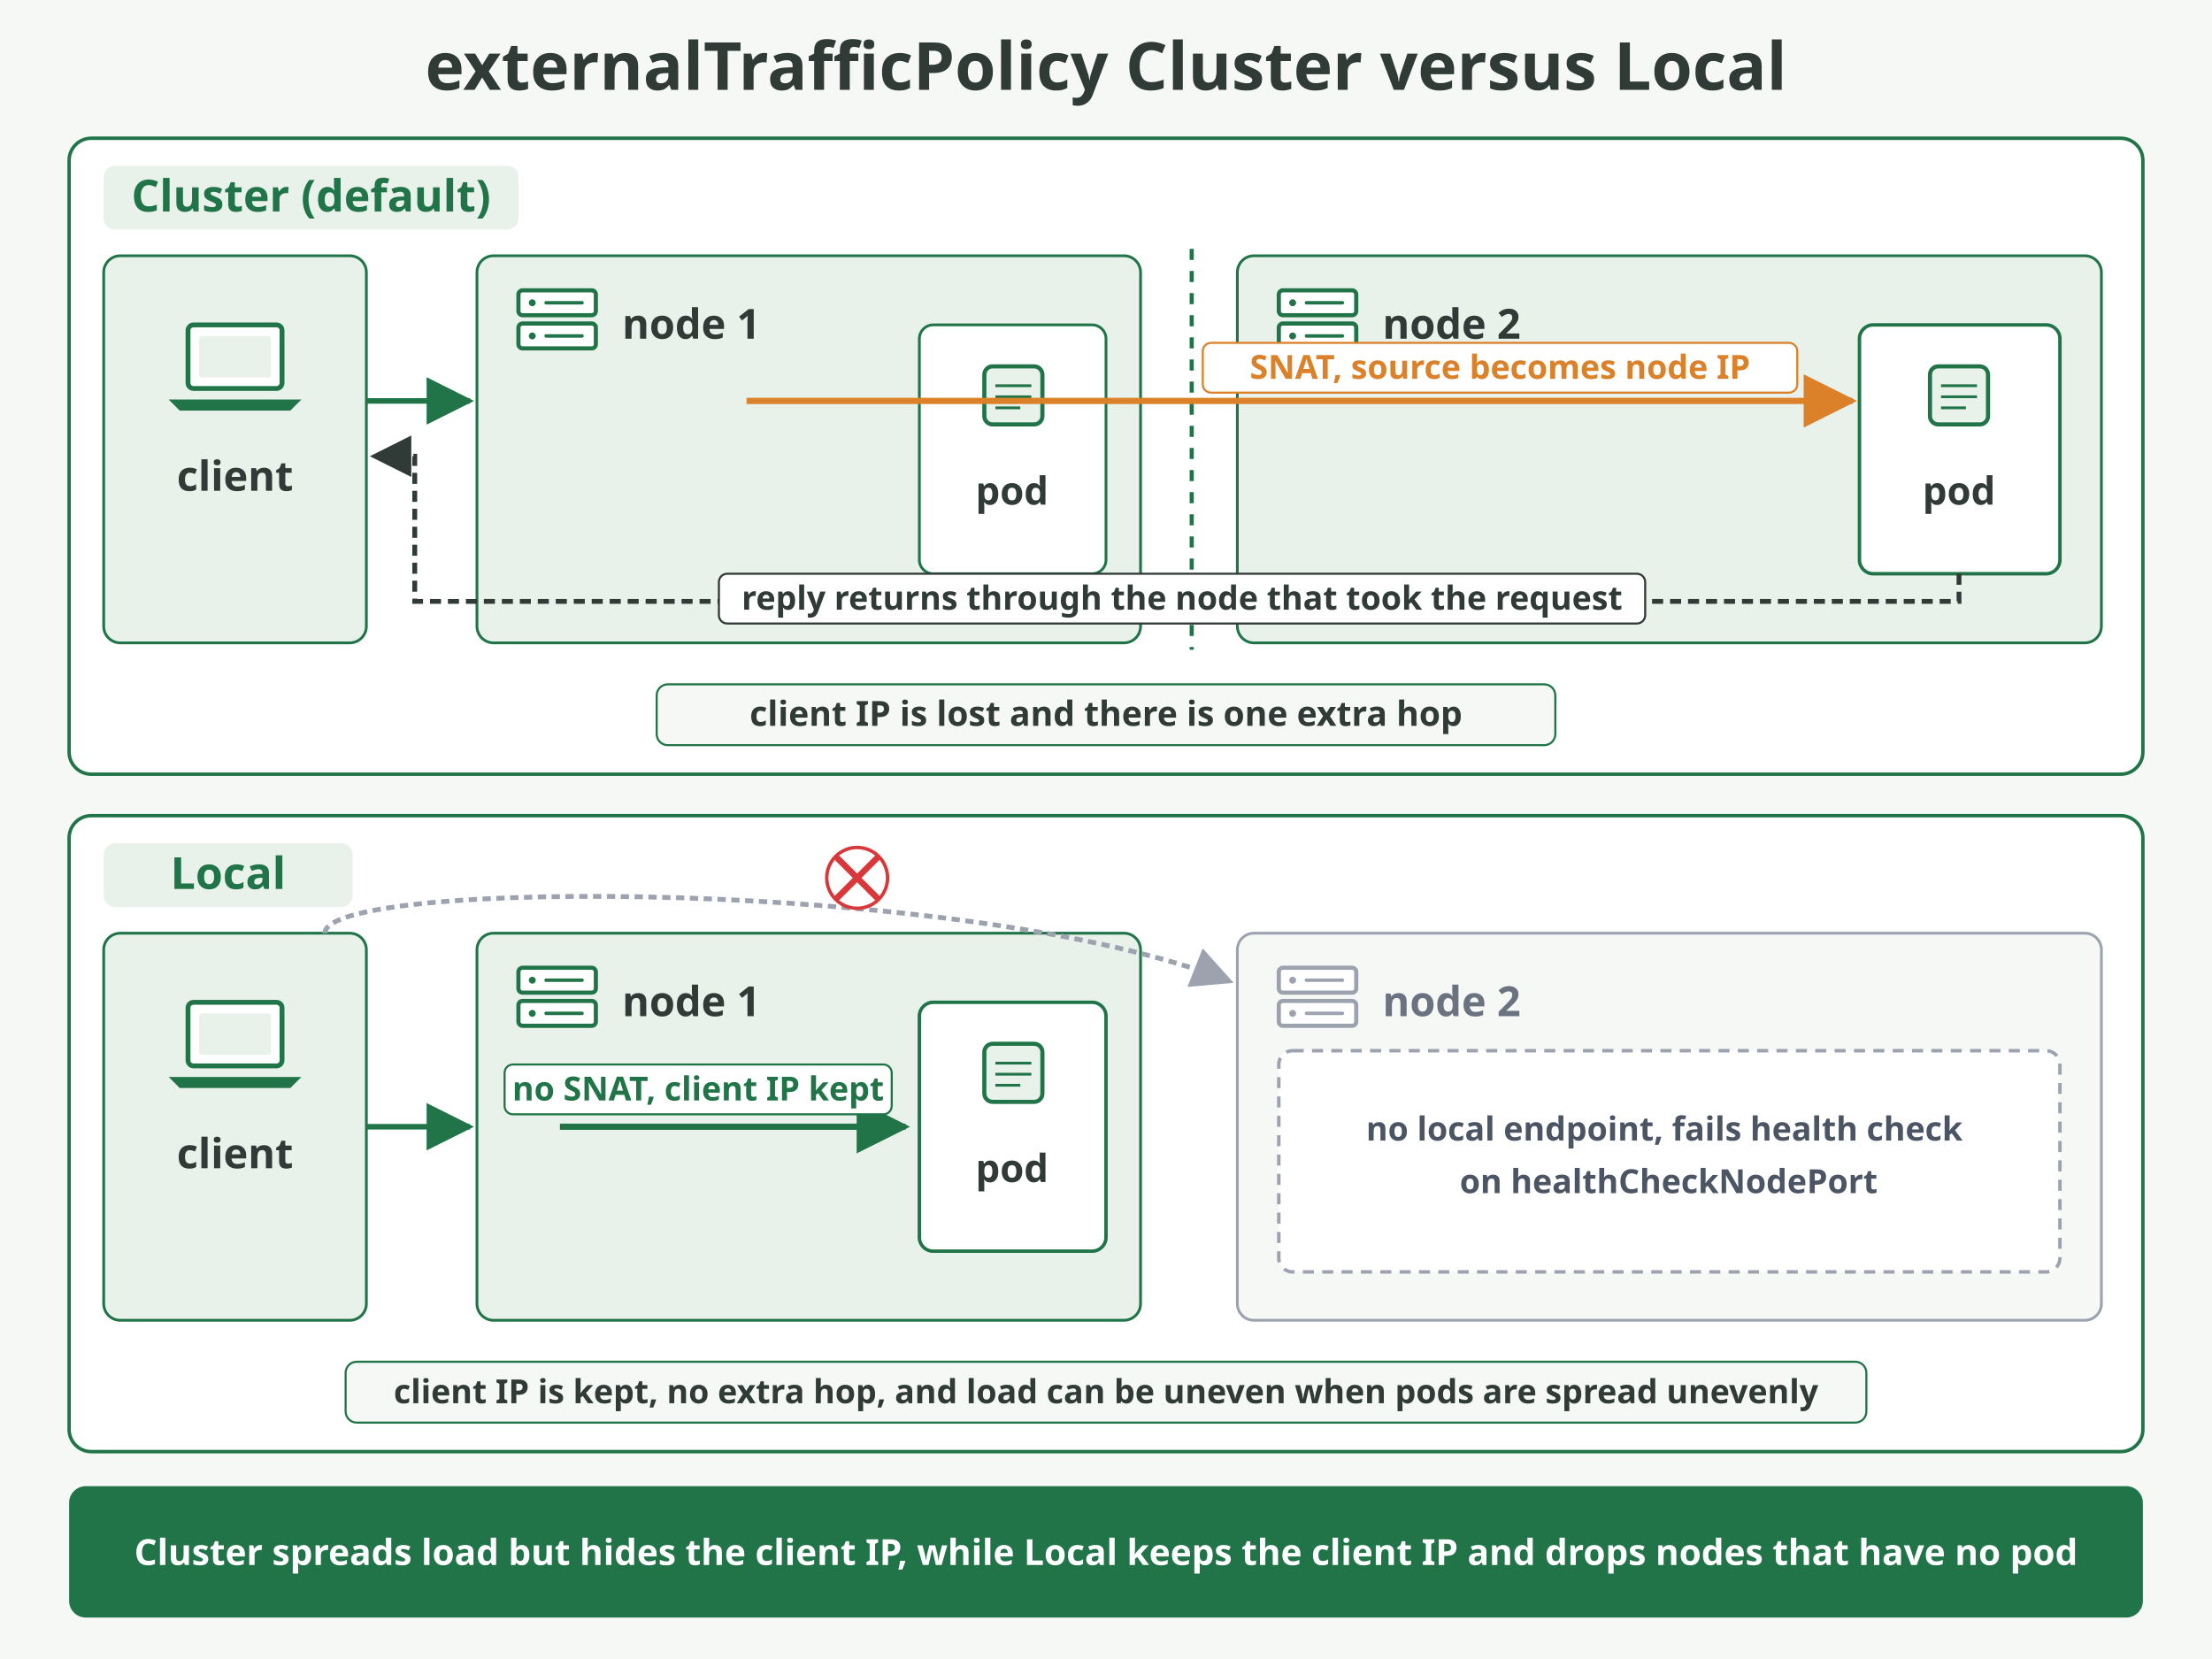
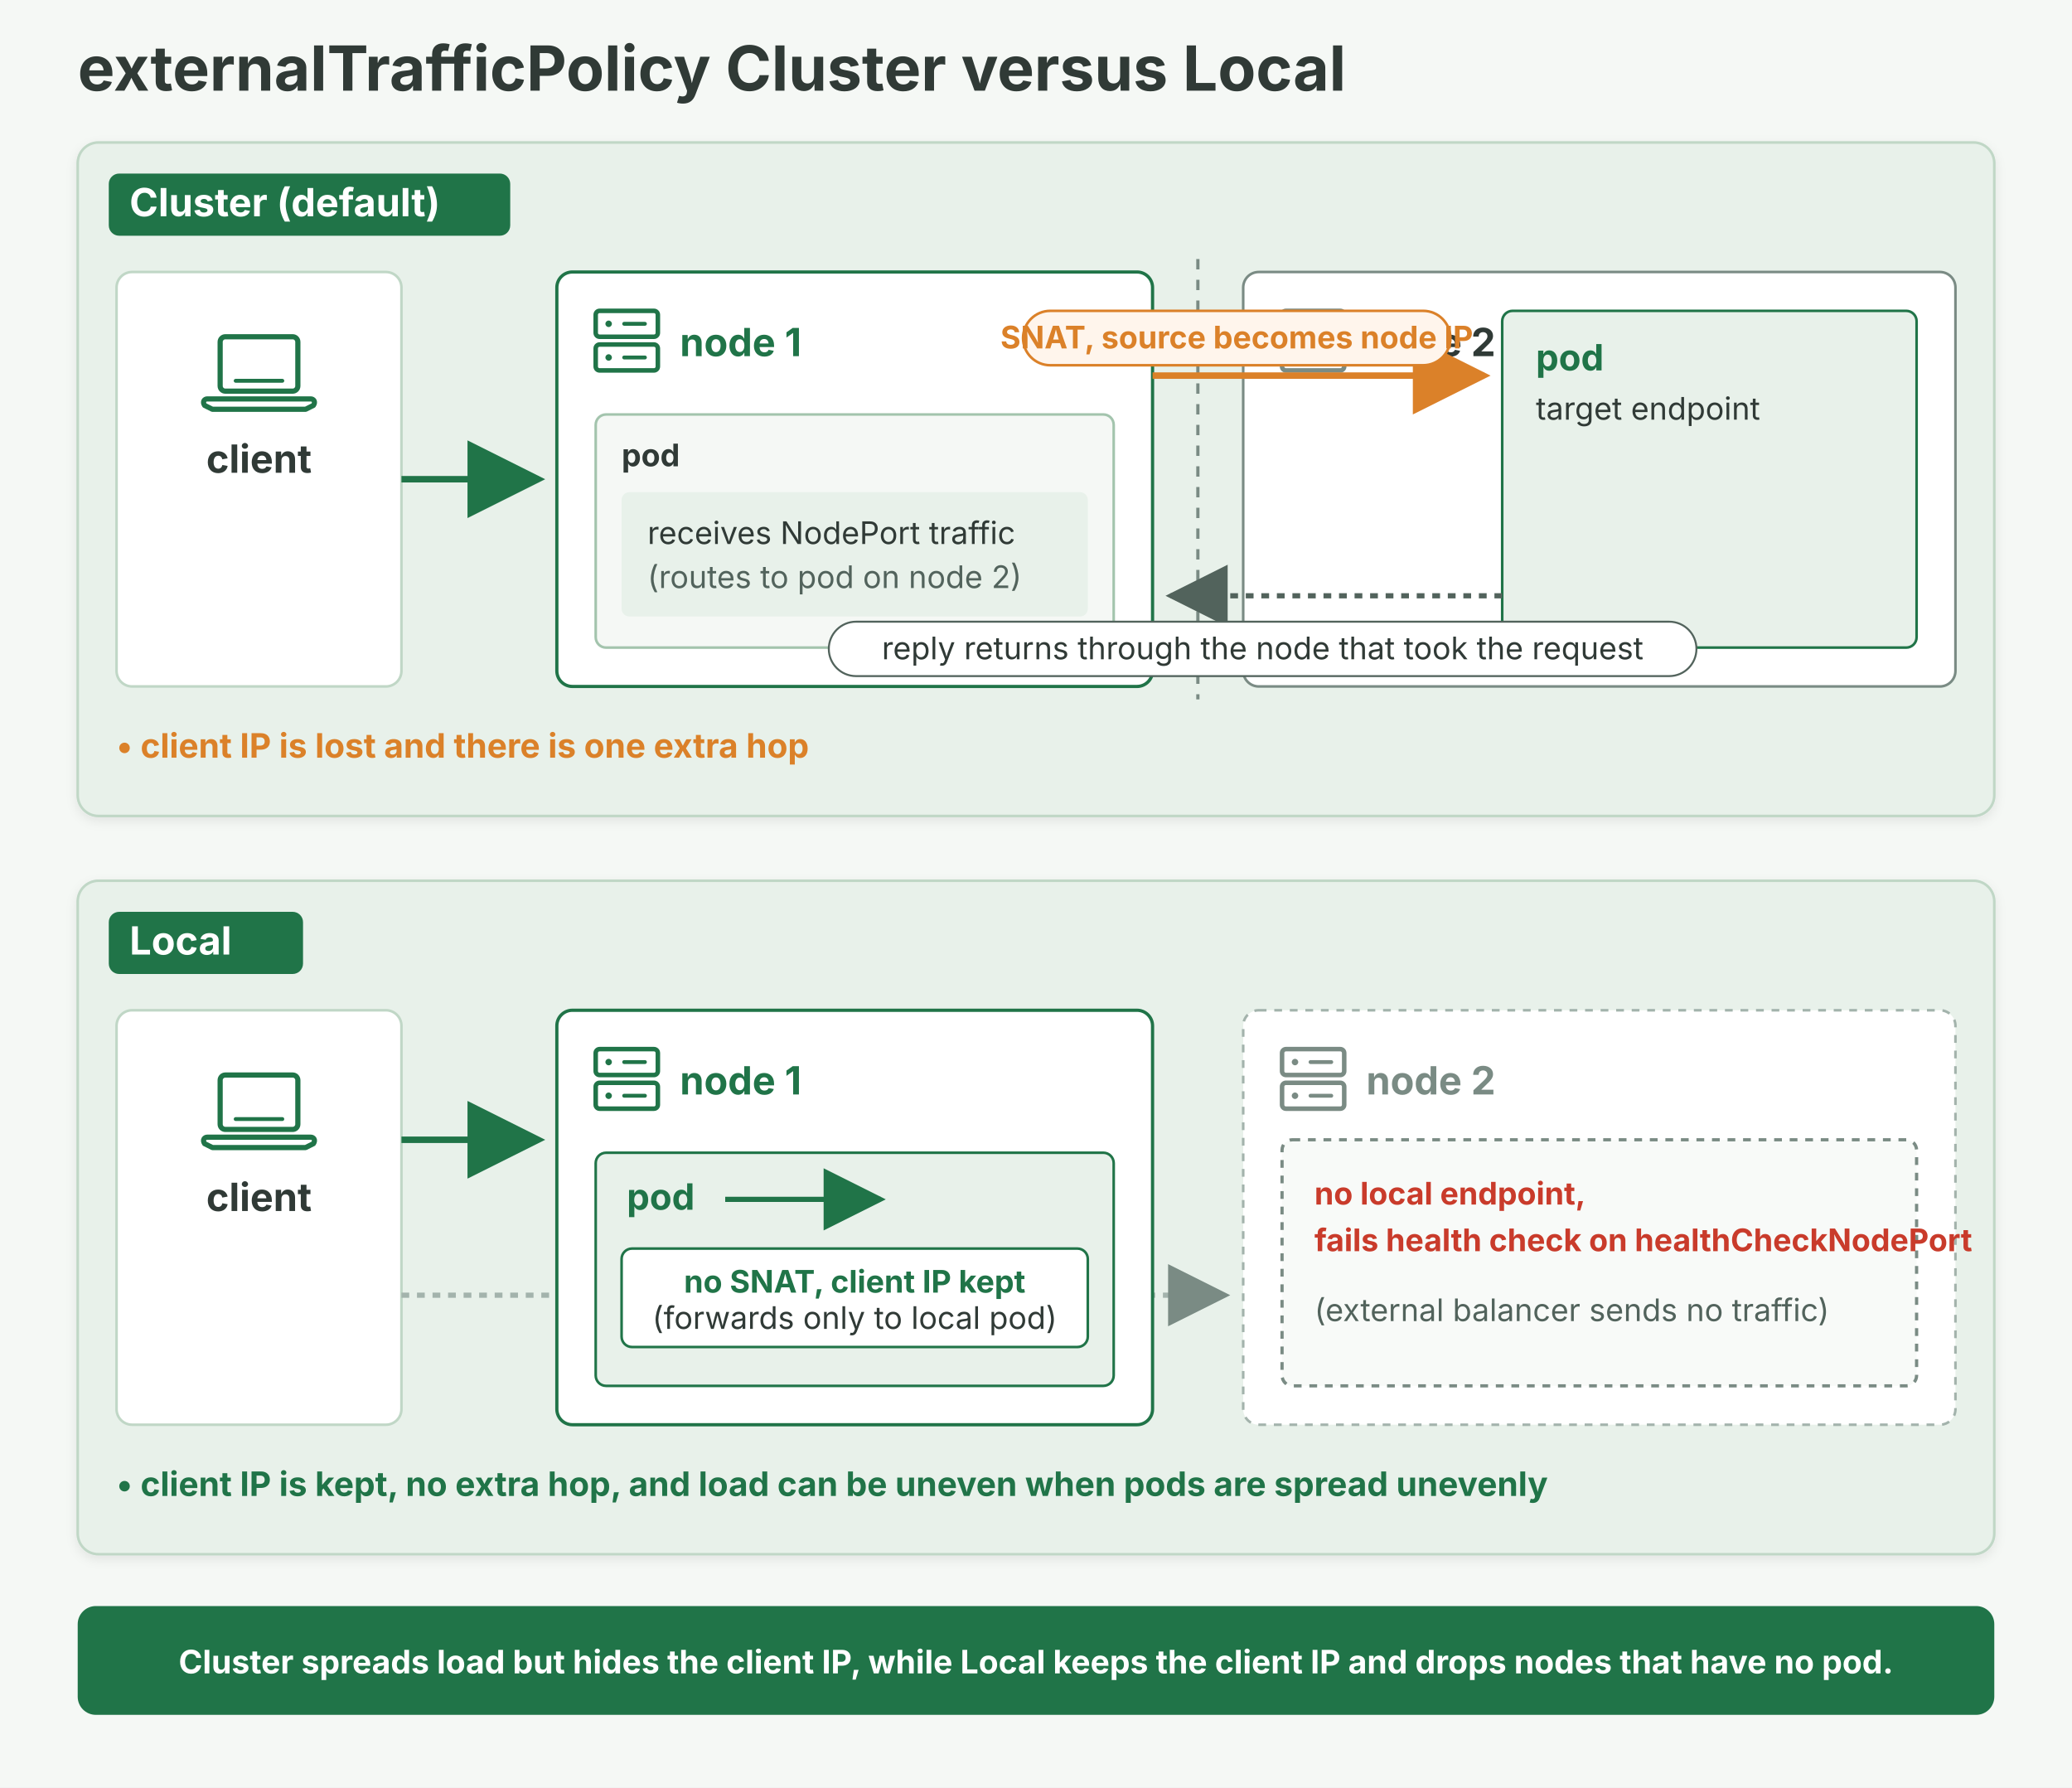
- <svg xmlns="http://www.w3.org/2000/svg" viewBox="0 0 1600 1200" width="1600" height="1200">
+ <svg xmlns="http://www.w3.org/2000/svg" viewBox="0 0 1600 1380" width="1600" height="1380">
  <defs>
-     <marker id="arrow-green" viewBox="0 0 14 14" refX="12" refY="7" markerWidth="10" markerHeight="10" orient="auto-start-reverse">
-       <path d="M 1 1 L 13 7 L 1 13 Z" fill="#207448" />
+     <marker id="arrow-green" markerWidth="14" markerHeight="14" refX="11" refY="7" orient="auto">
+       <path d="M 0 1 L 12 7 L 0 13 z" fill="#207448" />
    </marker>
-     <marker id="arrow-orange" viewBox="0 0 14 14" refX="12" refY="7" markerWidth="10" markerHeight="10" orient="auto-start-reverse">
-       <path d="M 1 1 L 13 7 L 1 13 Z" fill="#db8129" />
+     <marker id="arrow-orange" markerWidth="14" markerHeight="14" refX="11" refY="7" orient="auto">
+       <path d="M 0 1 L 12 7 L 0 13 z" fill="#db8129" />
    </marker>
-     <marker id="arrow-dark" viewBox="0 0 14 14" refX="12" refY="7" markerWidth="10" markerHeight="10" orient="auto-start-reverse">
-       <path d="M 1 1 L 13 7 L 1 13 Z" fill="#303a36" />
+     <marker id="arrow-grey" markerWidth="14" markerHeight="14" refX="11" refY="7" orient="auto">
+       <path d="M 0 1 L 12 7 L 0 13 z" fill="#7a8b84" />
    </marker>
-     <marker id="arrow-grey" viewBox="0 0 14 14" refX="12" refY="7" markerWidth="10" markerHeight="10" orient="auto-start-reverse">
-       <path d="M 1 1 L 13 7 L 1 13 Z" fill="#9ca3af" />
+     <marker id="arrow-return" markerWidth="14" markerHeight="14" refX="11" refY="7" orient="auto">
+       <path d="M 0 1 L 12 7 L 0 13 z" fill="#52635c" />
    </marker>
+     <filter id="shadow" x="-5%" y="-5%" width="110%" height="110%">
+       <feDropShadow dx="0" dy="3" stdDeviation="4" flood-color="#14281e" flood-opacity="0.08" />
+     </filter>
  </defs>
-   <rect width="1600" height="1200" fill="#f5f8f5" />
-   <text x="800" y="65" font-family="sans-serif" font-size="48" font-weight="bold" fill="#303a36" text-anchor="middle">externalTrafficPolicy Cluster versus Local</text>
-   <g id="cluster-lane">
-     <rect x="50" y="100" width="1500" height="460" rx="16" fill="#ffffff" stroke="#207448" stroke-width="2.5" />
-     <rect x="75" y="120" width="300" height="46" rx="8" fill="#e8f1ea" />
-     <text x="225" y="153" font-family="sans-serif" font-size="32" font-weight="bold" fill="#207448" text-anchor="middle">Cluster (default)</text>
-     <g id="cluster-client">
-       <rect x="75" y="185" width="190" height="280" rx="12" fill="#e8f1ea" stroke="#207448" stroke-width="2" />
-       <g transform="translate(136, 235)">
-         <rect x="0" y="0" width="68" height="46" rx="4" fill="#ffffff" stroke="#207448" stroke-width="3.5" />
-         <rect x="8" y="8" width="52" height="30" rx="2" fill="#e8f1ea" />
-         <path d="M -14 54 L 82 54 L 74 62 L -6 62 Z" fill="#207448" />
-       </g>
-       <text x="170" y="355" font-family="sans-serif" font-size="30" font-weight="bold" fill="#303a36" text-anchor="middle">client</text>
+   <rect width="1600" height="1380" fill="#f5f8f5" />
+   <text x="60" y="70" font-family="system-ui, -apple-system, sans-serif" font-size="48" font-weight="bold" fill="#303a36">externalTrafficPolicy Cluster versus Local</text>
+   <g transform="translate(60, 110)">
+     <rect x="0" y="0" width="1480" height="520" rx="16" fill="#e8f1ea" stroke="#c0d7c6" stroke-width="2" filter="url(#shadow)" />
+     <rect x="24" y="24" width="310" height="48" rx="8" fill="#207448" />
+     <text x="40" y="57" font-family="system-ui, -apple-system, sans-serif" font-size="30" font-weight="bold" fill="#ffffff">Cluster (default)</text>
+     <rect x="30" y="100" width="220" height="320" rx="12" fill="#ffffff" stroke="#c0d7c6" stroke-width="2" />
+     <g transform="translate(106, 150)">
+       <rect x="4" y="0" width="60" height="42" rx="4" fill="none" stroke="#207448" stroke-width="4" />
+       <line x1="16" y1="34" x2="52" y2="34" stroke="#207448" stroke-width="3" stroke-linecap="round" />
+       <path d="M -6 48 L 74 48 C 76 48 78 50 76 53 L 70 56 L -2 56 L -8 53 C -10 50 -8 48 -6 48 Z" fill="none" stroke="#207448" stroke-width="4" stroke-linejoin="round" />
    </g>
-     <g id="cluster-node-1">
-       <rect x="345" y="185" width="480" height="280" rx="12" fill="#e8f1ea" stroke="#207448" stroke-width="2" />
-       <g transform="translate(375, 210)">
-         <rect x="0" y="0" width="56" height="18" rx="3" fill="#ffffff" stroke="#207448" stroke-width="3" />
-         <circle cx="10" cy="9" r="2.5" fill="#207448" />
-         <line x1="20" y1="9" x2="46" y2="9" stroke="#207448" stroke-width="2.5" stroke-linecap="round" />
-         <rect x="0" y="24" width="56" height="18" rx="3" fill="#ffffff" stroke="#207448" stroke-width="3" />
-         <circle cx="10" cy="33" r="2.5" fill="#207448" />
-         <line x1="20" y1="33" x2="46" y2="33" stroke="#207448" stroke-width="2.5" stroke-linecap="round" />
-       </g>
-       <text x="450" y="245" font-family="sans-serif" font-size="30" font-weight="bold" fill="#303a36">node 1</text>
-       <rect x="665" y="235" width="135" height="180" rx="10" fill="#ffffff" stroke="#207448" stroke-width="2" />
-       <g transform="translate(712, 265)">
-         <rect x="0" y="0" width="42" height="42" rx="6" fill="#e8f1ea" stroke="#207448" stroke-width="3" />
-         <line x1="8" y1="14" x2="34" y2="14" stroke="#207448" stroke-width="2" />
-         <line x1="8" y1="22" x2="34" y2="22" stroke="#207448" stroke-width="2" />
-         <line x1="8" y1="30" x2="26" y2="30" stroke="#207448" stroke-width="2" />
-       </g>
-       <text x="732" y="365" font-family="sans-serif" font-size="28" font-weight="bold" fill="#303a36" text-anchor="middle">pod</text>
+     <text x="140" y="255" text-anchor="middle" font-family="system-ui, -apple-system, sans-serif" font-size="30" font-weight="bold" fill="#303a36">client</text>
+     <line x1="250" y1="260" x2="356" y2="260" stroke="#207448" stroke-width="5" marker-end="url(#arrow-green)" />
+     <rect x="370" y="100" width="460" height="320" rx="12" fill="#ffffff" stroke="#207448" stroke-width="2.5" />
+     <g transform="translate(400, 130)">
+       <rect x="0" y="0" width="48" height="20" rx="3" fill="none" stroke="#207448" stroke-width="3.5" />
+       <circle cx="10" cy="10" r="2.5" fill="#207448" />
+       <line x1="22" y1="10" x2="38" y2="10" stroke="#207448" stroke-width="3" stroke-linecap="round" />
+       <rect x="0" y="26" width="48" height="20" rx="3" fill="none" stroke="#207448" stroke-width="3.5" />
+       <circle cx="10" cy="36" r="2.5" fill="#207448" />
+       <line x1="22" y1="36" x2="38" y2="36" stroke="#207448" stroke-width="3" stroke-linecap="round" />
    </g>
-     <line x1="862" y1="180" x2="862" y2="470" stroke="#207448" stroke-width="3" stroke-dasharray="8,8" />
-     <g id="cluster-node-2">
-       <rect x="895" y="185" width="625" height="280" rx="12" fill="#e8f1ea" stroke="#207448" stroke-width="2" />
-       <g transform="translate(925, 210)">
-         <rect x="0" y="0" width="56" height="18" rx="3" fill="#ffffff" stroke="#207448" stroke-width="3" />
-         <circle cx="10" cy="9" r="2.5" fill="#207448" />
-         <line x1="20" y1="9" x2="46" y2="9" stroke="#207448" stroke-width="2.5" stroke-linecap="round" />
-         <rect x="0" y="24" width="56" height="18" rx="3" fill="#ffffff" stroke="#207448" stroke-width="3" />
-         <circle cx="10" cy="33" r="2.5" fill="#207448" />
-         <line x1="20" y1="33" x2="46" y2="33" stroke="#207448" stroke-width="2.5" stroke-linecap="round" />
-       </g>
-       <text x="1000" y="245" font-family="sans-serif" font-size="30" font-weight="bold" fill="#303a36">node 2</text>
-       <rect x="1345" y="235" width="145" height="180" rx="10" fill="#ffffff" stroke="#207448" stroke-width="2.5" />
-       <g transform="translate(1396, 265)">
-         <rect x="0" y="0" width="42" height="42" rx="6" fill="#e8f1ea" stroke="#207448" stroke-width="3" />
-         <line x1="8" y1="14" x2="34" y2="14" stroke="#207448" stroke-width="2" />
-         <line x1="8" y1="22" x2="34" y2="22" stroke="#207448" stroke-width="2" />
-         <line x1="8" y1="30" x2="26" y2="30" stroke="#207448" stroke-width="2" />
-       </g>
-       <text x="1417" y="365" font-family="sans-serif" font-size="28" font-weight="bold" fill="#303a36" text-anchor="middle">pod</text>
+     <text x="465" y="165" font-family="system-ui, -apple-system, sans-serif" font-size="30" font-weight="bold" fill="#207448">node 1</text>
+     <rect x="400" y="210" width="400" height="180" rx="8" fill="#f5f8f5" stroke="#a3c4ad" stroke-width="2" />
+     <text x="420" y="250" font-family="system-ui, -apple-system, sans-serif" font-size="24" font-weight="bold" fill="#303a36">pod</text>
+     <rect x="420" y="270" width="360" height="96" rx="6" fill="#e8f1ea" />
+     <text x="440" y="310" font-family="system-ui, -apple-system, sans-serif" font-size="24" fill="#303a36">receives NodePort traffic</text>
+     <text x="440" y="344" font-family="system-ui, -apple-system, sans-serif" font-size="24" fill="#52635c">(routes to pod on node 2)</text>
+     <line x1="865" y1="90" x2="865" y2="430" stroke="#7a8b84" stroke-width="2.5" stroke-dasharray="8 8" />
+     <rect x="900" y="100" width="550" height="320" rx="12" fill="#ffffff" stroke="#7a8b84" stroke-width="2" />
+     <g transform="translate(930, 130)">
+       <rect x="0" y="0" width="48" height="20" rx="3" fill="none" stroke="#7a8b84" stroke-width="3.5" />
+       <circle cx="10" cy="10" r="2.5" fill="#7a8b84" />
+       <line x1="22" y1="10" x2="38" y2="10" stroke="#7a8b84" stroke-width="3" stroke-linecap="round" />
+       <rect x="0" y="26" width="48" height="20" rx="3" fill="none" stroke="#7a8b84" stroke-width="3.5" />
+       <circle cx="10" cy="36" r="2.5" fill="#7a8b84" />
+       <line x1="22" y1="36" x2="38" y2="36" stroke="#7a8b84" stroke-width="3" stroke-linecap="round" />
    </g>
-     <line x1="265" y1="290" x2="340" y2="290" stroke="#207448" stroke-width="4" marker-end="url(#arrow-green)" />
-     <path d="M 540 290 L 1340 290" stroke="#db8129" stroke-width="4.5" fill="none" marker-end="url(#arrow-orange)" />
-     <rect x="870" y="248" width="430" height="36" rx="6" fill="#ffffff" stroke="#db8129" stroke-width="1.5" />
-     <text x="1085" y="274" font-family="sans-serif" font-size="24" font-weight="bold" fill="#db8129" text-anchor="middle">SNAT, source becomes node IP</text>
-     <path d="M 1417 415 L 1417 435 L 300 435 L 300 330 L 270 330" stroke="#303a36" stroke-width="3.5" stroke-dasharray="8,5" fill="none" marker-end="url(#arrow-dark)" />
-     <rect x="520" y="415" width="670" height="36" rx="6" fill="#ffffff" stroke="#303a36" stroke-width="1.5" />
-     <text x="855" y="441" font-family="sans-serif" font-size="24" font-weight="bold" fill="#303a36" text-anchor="middle">reply returns through the node that took the request</text>
-     <rect x="475" y="495" width="650" height="44" rx="8" fill="#f5f8f5" stroke="#207448" stroke-width="1.5" />
-     <text x="800" y="525" font-family="sans-serif" font-size="25" font-weight="bold" fill="#303a36" text-anchor="middle">client IP is lost and there is one extra hop</text>
+     <text x="995" y="165" font-family="system-ui, -apple-system, sans-serif" font-size="30" font-weight="bold" fill="#303a36">node 2</text>
+     <rect x="1100" y="130" width="320" height="260" rx="8" fill="#e8f1ea" stroke="#207448" stroke-width="2" />
+     <text x="1126" y="176" font-family="system-ui, -apple-system, sans-serif" font-size="28" font-weight="bold" fill="#207448">pod</text>
+     <text x="1126" y="214" font-family="system-ui, -apple-system, sans-serif" font-size="24" fill="#303a36">target endpoint</text>
+     <path d="M 830 180 L 1086 180" stroke="#db8129" stroke-width="5" fill="none" marker-end="url(#arrow-orange)" />
+     <rect x="730" y="130" width="330" height="42" rx="21" fill="#fff5ec" stroke="#db8129" stroke-width="2" />
+     <text x="895" y="159" text-anchor="middle" font-family="system-ui, -apple-system, sans-serif" font-size="24" font-weight="bold" fill="#db8129">SNAT, source becomes node IP</text>
+     <path d="M 1100 350 L 844 350" stroke="#52635c" stroke-width="4" stroke-dasharray="6 6" fill="none" marker-end="url(#arrow-return)" />
+     <rect x="580" y="370" width="670" height="42" rx="21" fill="#ffffff" stroke="#52635c" stroke-width="1.5" />
+     <text x="915" y="399" text-anchor="middle" font-family="system-ui, -apple-system, sans-serif" font-size="24" fill="#303a36">reply returns through the node that took the request</text>
+     <text x="30" y="475" font-family="system-ui, -apple-system, sans-serif" font-size="26" font-weight="bold" fill="#db8129">• client IP is lost and there is one extra hop</text>
  </g>
-   <g id="local-lane">
-     <rect x="50" y="590" width="1500" height="460" rx="16" fill="#ffffff" stroke="#207448" stroke-width="2.5" />
-     <rect x="75" y="610" width="180" height="46" rx="8" fill="#e8f1ea" />
-     <text x="165" y="643" font-family="sans-serif" font-size="32" font-weight="bold" fill="#207448" text-anchor="middle">Local</text>
-     <g id="local-client">
-       <rect x="75" y="675" width="190" height="280" rx="12" fill="#e8f1ea" stroke="#207448" stroke-width="2" />
-       <g transform="translate(136, 725)">
-         <rect x="0" y="0" width="68" height="46" rx="4" fill="#ffffff" stroke="#207448" stroke-width="3.5" />
-         <rect x="8" y="8" width="52" height="30" rx="2" fill="#e8f1ea" />
-         <path d="M -14 54 L 82 54 L 74 62 L -6 62 Z" fill="#207448" />
-       </g>
-       <text x="170" y="845" font-family="sans-serif" font-size="30" font-weight="bold" fill="#303a36" text-anchor="middle">client</text>
+   <g transform="translate(60, 680)">
+     <rect x="0" y="0" width="1480" height="520" rx="16" fill="#e8f1ea" stroke="#c0d7c6" stroke-width="2" filter="url(#shadow)" />
+     <rect x="24" y="24" width="150" height="48" rx="8" fill="#207448" />
+     <text x="40" y="57" font-family="system-ui, -apple-system, sans-serif" font-size="30" font-weight="bold" fill="#ffffff">Local</text>
+     <rect x="30" y="100" width="220" height="320" rx="12" fill="#ffffff" stroke="#c0d7c6" stroke-width="2" />
+     <g transform="translate(106, 150)">
+       <rect x="4" y="0" width="60" height="42" rx="4" fill="none" stroke="#207448" stroke-width="4" />
+       <line x1="16" y1="34" x2="52" y2="34" stroke="#207448" stroke-width="3" stroke-linecap="round" />
+       <path d="M -6 48 L 74 48 C 76 48 78 50 76 53 L 70 56 L -2 56 L -8 53 C -10 50 -8 48 -6 48 Z" fill="none" stroke="#207448" stroke-width="4" stroke-linejoin="round" />
    </g>
-     <g id="local-node-1">
-       <rect x="345" y="675" width="480" height="280" rx="12" fill="#e8f1ea" stroke="#207448" stroke-width="2" />
-       <g transform="translate(375, 700)">
-         <rect x="0" y="0" width="56" height="18" rx="3" fill="#ffffff" stroke="#207448" stroke-width="3" />
-         <circle cx="10" cy="9" r="2.5" fill="#207448" />
-         <line x1="20" y1="9" x2="46" y2="9" stroke="#207448" stroke-width="2.5" stroke-linecap="round" />
-         <rect x="0" y="24" width="56" height="18" rx="3" fill="#ffffff" stroke="#207448" stroke-width="3" />
-         <circle cx="10" cy="33" r="2.5" fill="#207448" />
-         <line x1="20" y1="33" x2="46" y2="33" stroke="#207448" stroke-width="2.5" stroke-linecap="round" />
-       </g>
-       <text x="450" y="735" font-family="sans-serif" font-size="30" font-weight="bold" fill="#303a36">node 1</text>
-       <rect x="665" y="725" width="135" height="180" rx="10" fill="#ffffff" stroke="#207448" stroke-width="2.5" />
-       <g transform="translate(712, 755)">
-         <rect x="0" y="0" width="42" height="42" rx="6" fill="#e8f1ea" stroke="#207448" stroke-width="3" />
-         <line x1="8" y1="14" x2="34" y2="14" stroke="#207448" stroke-width="2" />
-         <line x1="8" y1="22" x2="34" y2="22" stroke="#207448" stroke-width="2" />
-         <line x1="8" y1="30" x2="26" y2="30" stroke="#207448" stroke-width="2" />
-       </g>
-       <text x="732" y="855" font-family="sans-serif" font-size="28" font-weight="bold" fill="#303a36" text-anchor="middle">pod</text>
-       <path d="M 405 815 L 655 815" stroke="#207448" stroke-width="4.5" fill="none" marker-end="url(#arrow-green)" />
-       <rect x="365" y="770" width="280" height="36" rx="6" fill="#ffffff" stroke="#207448" stroke-width="1.5" />
-       <text x="505" y="796" font-family="sans-serif" font-size="24" font-weight="bold" fill="#207448" text-anchor="middle">no SNAT, client IP kept</text>
+     <text x="140" y="255" text-anchor="middle" font-family="system-ui, -apple-system, sans-serif" font-size="30" font-weight="bold" fill="#303a36">client</text>
+     <line x1="250" y1="200" x2="356" y2="200" stroke="#207448" stroke-width="5" marker-end="url(#arrow-green)" />
+     <path d="M 250 320 L 886 320" stroke="#a3b3ac" stroke-width="4" stroke-dasharray="6 6" fill="none" marker-end="url(#arrow-grey)" />
+     <circle cx="580" cy="320" r="26" fill="#ffffff" stroke="#c93b2b" stroke-width="3.5" />
+     <line x1="562" y1="302" x2="598" y2="338" stroke="#c93b2b" stroke-width="4.5" stroke-linecap="round" />
+     <line x1="598" y1="302" x2="562" y2="338" stroke="#c93b2b" stroke-width="4.5" stroke-linecap="round" />
+     <rect x="370" y="100" width="460" height="320" rx="12" fill="#ffffff" stroke="#207448" stroke-width="2.5" />
+     <g transform="translate(400, 130)">
+       <rect x="0" y="0" width="48" height="20" rx="3" fill="none" stroke="#207448" stroke-width="3.5" />
+       <circle cx="10" cy="10" r="2.5" fill="#207448" />
+       <line x1="22" y1="10" x2="38" y2="10" stroke="#207448" stroke-width="3" stroke-linecap="round" />
+       <rect x="0" y="26" width="48" height="20" rx="3" fill="none" stroke="#207448" stroke-width="3.5" />
+       <circle cx="10" cy="36" r="2.5" fill="#207448" />
+       <line x1="22" y1="36" x2="38" y2="36" stroke="#207448" stroke-width="3" stroke-linecap="round" />
    </g>
-     <g id="local-node-2">
-       <rect x="895" y="675" width="625" height="280" rx="12" fill="#f5f8f5" stroke="#9ca3af" stroke-width="2" />
-       <g transform="translate(925, 700)">
-         <rect x="0" y="0" width="56" height="18" rx="3" fill="#ffffff" stroke="#9ca3af" stroke-width="3" />
-         <circle cx="10" cy="9" r="2.5" fill="#9ca3af" />
-         <line x1="20" y1="9" x2="46" y2="9" stroke="#9ca3af" stroke-width="2.5" stroke-linecap="round" />
-         <rect x="0" y="24" width="56" height="18" rx="3" fill="#ffffff" stroke="#9ca3af" stroke-width="3" />
-         <circle cx="10" cy="33" r="2.5" fill="#9ca3af" />
-         <line x1="20" y1="33" x2="46" y2="33" stroke="#9ca3af" stroke-width="2.5" stroke-linecap="round" />
-       </g>
-       <text x="1000" y="735" font-family="sans-serif" font-size="30" font-weight="bold" fill="#6b7280">node 2</text>
-       <rect x="925" y="760" width="565" height="160" rx="10" fill="#ffffff" stroke="#9ca3af" stroke-width="2.5" stroke-dasharray="8,6" />
-       <text x="1207" y="825" font-family="sans-serif" font-size="24" font-weight="bold" fill="#4b5563" text-anchor="middle">
-         <tspan x="1207" dy="0">no local endpoint, fails health check</tspan>
-         <tspan x="1207" dy="38">on healthCheckNodePort</tspan>
-       </text>
+     <text x="465" y="165" font-family="system-ui, -apple-system, sans-serif" font-size="30" font-weight="bold" fill="#207448">node 1</text>
+     <rect x="400" y="210" width="400" height="180" rx="8" fill="#e8f1ea" stroke="#207448" stroke-width="2" />
+     <text x="424" y="254" font-family="system-ui, -apple-system, sans-serif" font-size="28" font-weight="bold" fill="#207448">pod</text>
+     <line x1="500" y1="246" x2="620" y2="246" stroke="#207448" stroke-width="4" marker-end="url(#arrow-green)" />
+     <rect x="420" y="284" width="360" height="76" rx="8" fill="#ffffff" stroke="#207448" stroke-width="2" />
+     <text x="600" y="318" text-anchor="middle" font-family="system-ui, -apple-system, sans-serif" font-size="24" font-weight="bold" fill="#207448">no SNAT, client IP kept</text>
+     <text x="600" y="346" text-anchor="middle" font-family="system-ui, -apple-system, sans-serif" font-size="24" fill="#303a36">(forwards only to local pod)</text>
+     <rect x="900" y="100" width="550" height="320" rx="12" fill="#ffffff" stroke="#a3b3ac" stroke-width="2" stroke-dasharray="6 6" />
+     <g transform="translate(930, 130)">
+       <rect x="0" y="0" width="48" height="20" rx="3" fill="none" stroke="#7a8b84" stroke-width="3.5" />
+       <circle cx="10" cy="10" r="2.5" fill="#7a8b84" />
+       <line x1="22" y1="10" x2="38" y2="10" stroke="#7a8b84" stroke-width="3" stroke-linecap="round" />
+       <rect x="0" y="26" width="48" height="20" rx="3" fill="none" stroke="#7a8b84" stroke-width="3.5" />
+       <circle cx="10" cy="36" r="2.5" fill="#7a8b84" />
+       <line x1="22" y1="36" x2="38" y2="36" stroke="#7a8b84" stroke-width="3" stroke-linecap="round" />
    </g>
-     <line x1="265" y1="815" x2="340" y2="815" stroke="#207448" stroke-width="4" marker-end="url(#arrow-green)" />
-     <path d="M 235 675 C 235 635, 700 635, 890 710" stroke="#9ca3af" stroke-width="3.5" stroke-dasharray="6,4" fill="none" marker-end="url(#arrow-grey)" />
-     <g transform="translate(620, 635)">
-       <circle cx="0" cy="0" r="22" fill="#ffffff" stroke="#d9383a" stroke-width="2.5" />
-       <line x1="-14" y1="-14" x2="14" y2="14" stroke="#d9383a" stroke-width="4.5" stroke-linecap="round" />
-       <line x1="14" y1="-14" x2="-14" y2="14" stroke="#d9383a" stroke-width="4.5" stroke-linecap="round" />
-     </g>
-     <rect x="250" y="985" width="1100" height="44" rx="8" fill="#f5f8f5" stroke="#207448" stroke-width="1.5" />
-     <text x="800" y="1015" font-family="sans-serif" font-size="24" font-weight="bold" fill="#303a36" text-anchor="middle">client IP is kept, no extra hop, and load can be uneven when pods are spread unevenly</text>
+     <text x="995" y="165" font-family="system-ui, -apple-system, sans-serif" font-size="30" font-weight="bold" fill="#7a8b84">node 2</text>
+     <rect x="930" y="200" width="490" height="190" rx="8" fill="#f8faf8" stroke="#7a8b84" stroke-width="2.5" stroke-dasharray="6 6" />
+     <text x="955" y="250" font-family="system-ui, -apple-system, sans-serif" font-size="24" font-weight="bold" fill="#c93b2b">no local endpoint,</text>
+     <text x="955" y="286" font-family="system-ui, -apple-system, sans-serif" font-size="24" font-weight="bold" fill="#c93b2b">fails health check on healthCheckNodePort</text>
+     <text x="955" y="340" font-family="system-ui, -apple-system, sans-serif" font-size="24" fill="#52635c">(external balancer sends no traffic)</text>
+     <text x="30" y="475" font-family="system-ui, -apple-system, sans-serif" font-size="26" font-weight="bold" fill="#207448">• client IP is kept, no extra hop, and load can be uneven when pods are spread unevenly</text>
  </g>
-   <g id="takeaway-bar">
-     <rect x="50" y="1075" width="1500" height="95" rx="12" fill="#207448" />
-     <text x="800" y="1132" font-family="sans-serif" font-size="26" font-weight="bold" fill="#ffffff" text-anchor="middle">Cluster spreads load but hides the client IP, while Local keeps the client IP and drops nodes that have no pod</text>
+   <g transform="translate(60, 1240)">
+     <rect x="0" y="0" width="1480" height="84" rx="14" fill="#207448" />
+     <text x="740" y="52" text-anchor="middle" font-family="system-ui, -apple-system, sans-serif" font-size="25" font-weight="bold" fill="#ffffff">Cluster spreads load but hides the client IP, while Local keeps the client IP and drops nodes that have no pod.</text>
  </g>
</svg>
